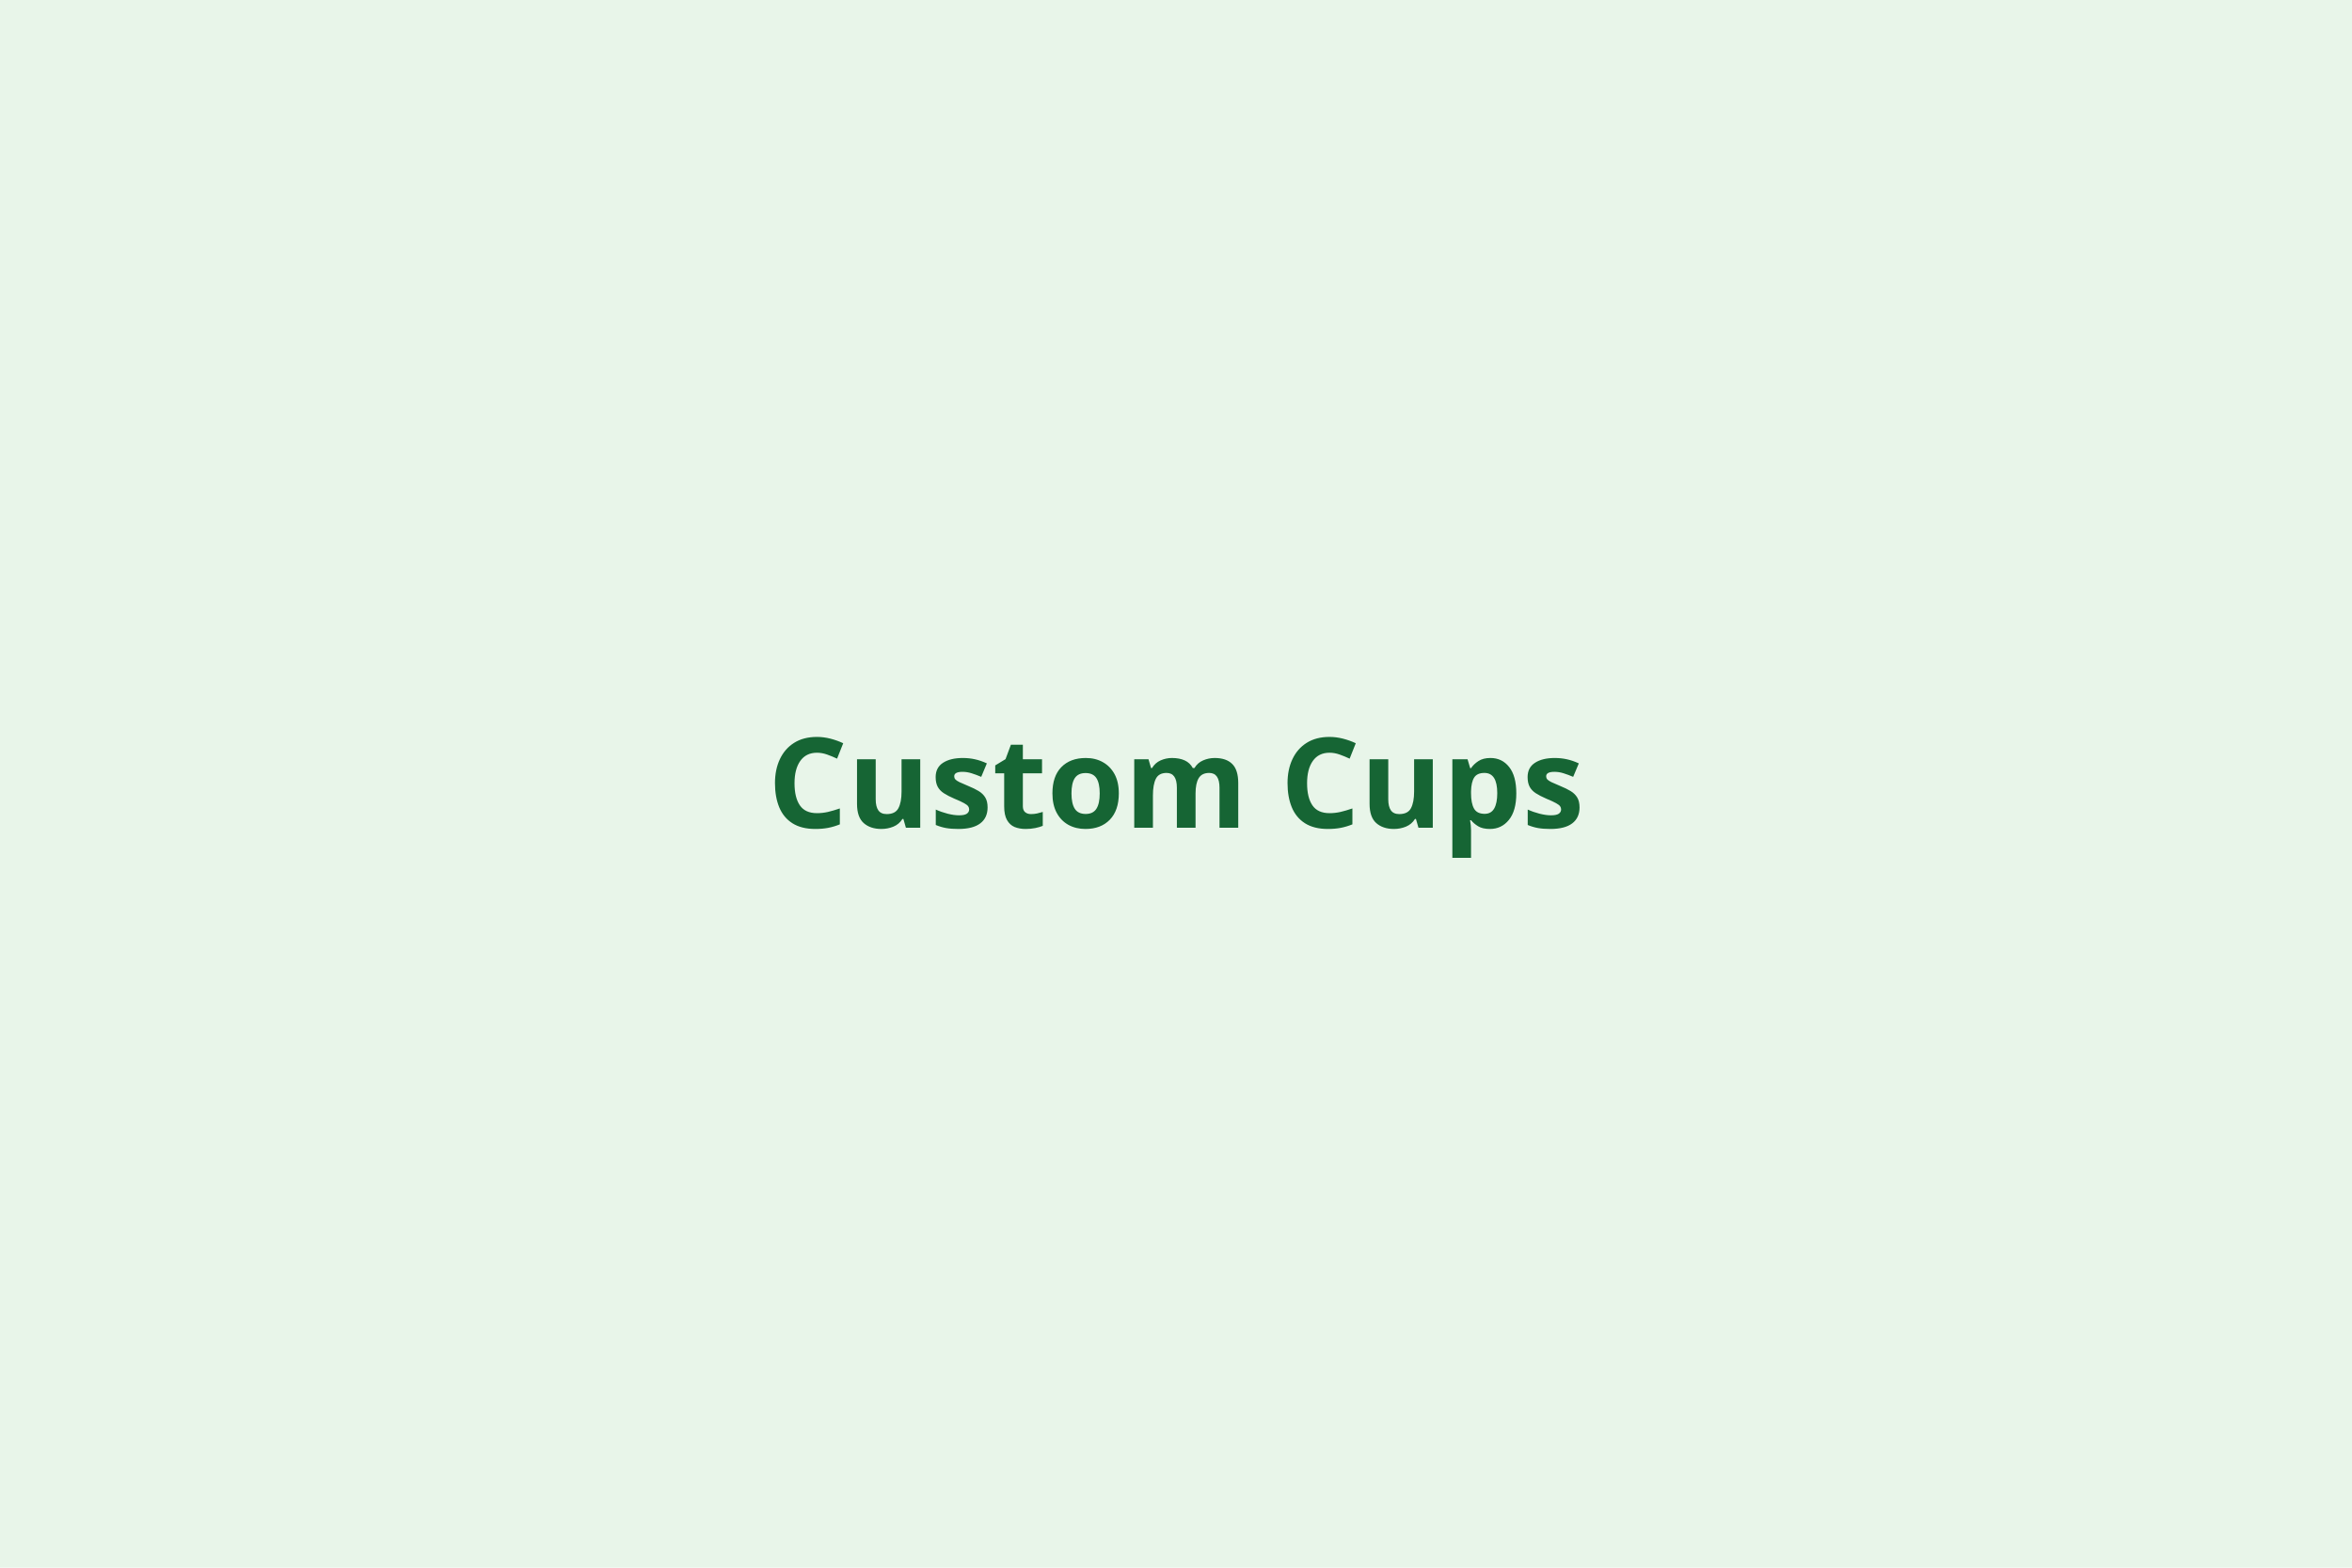
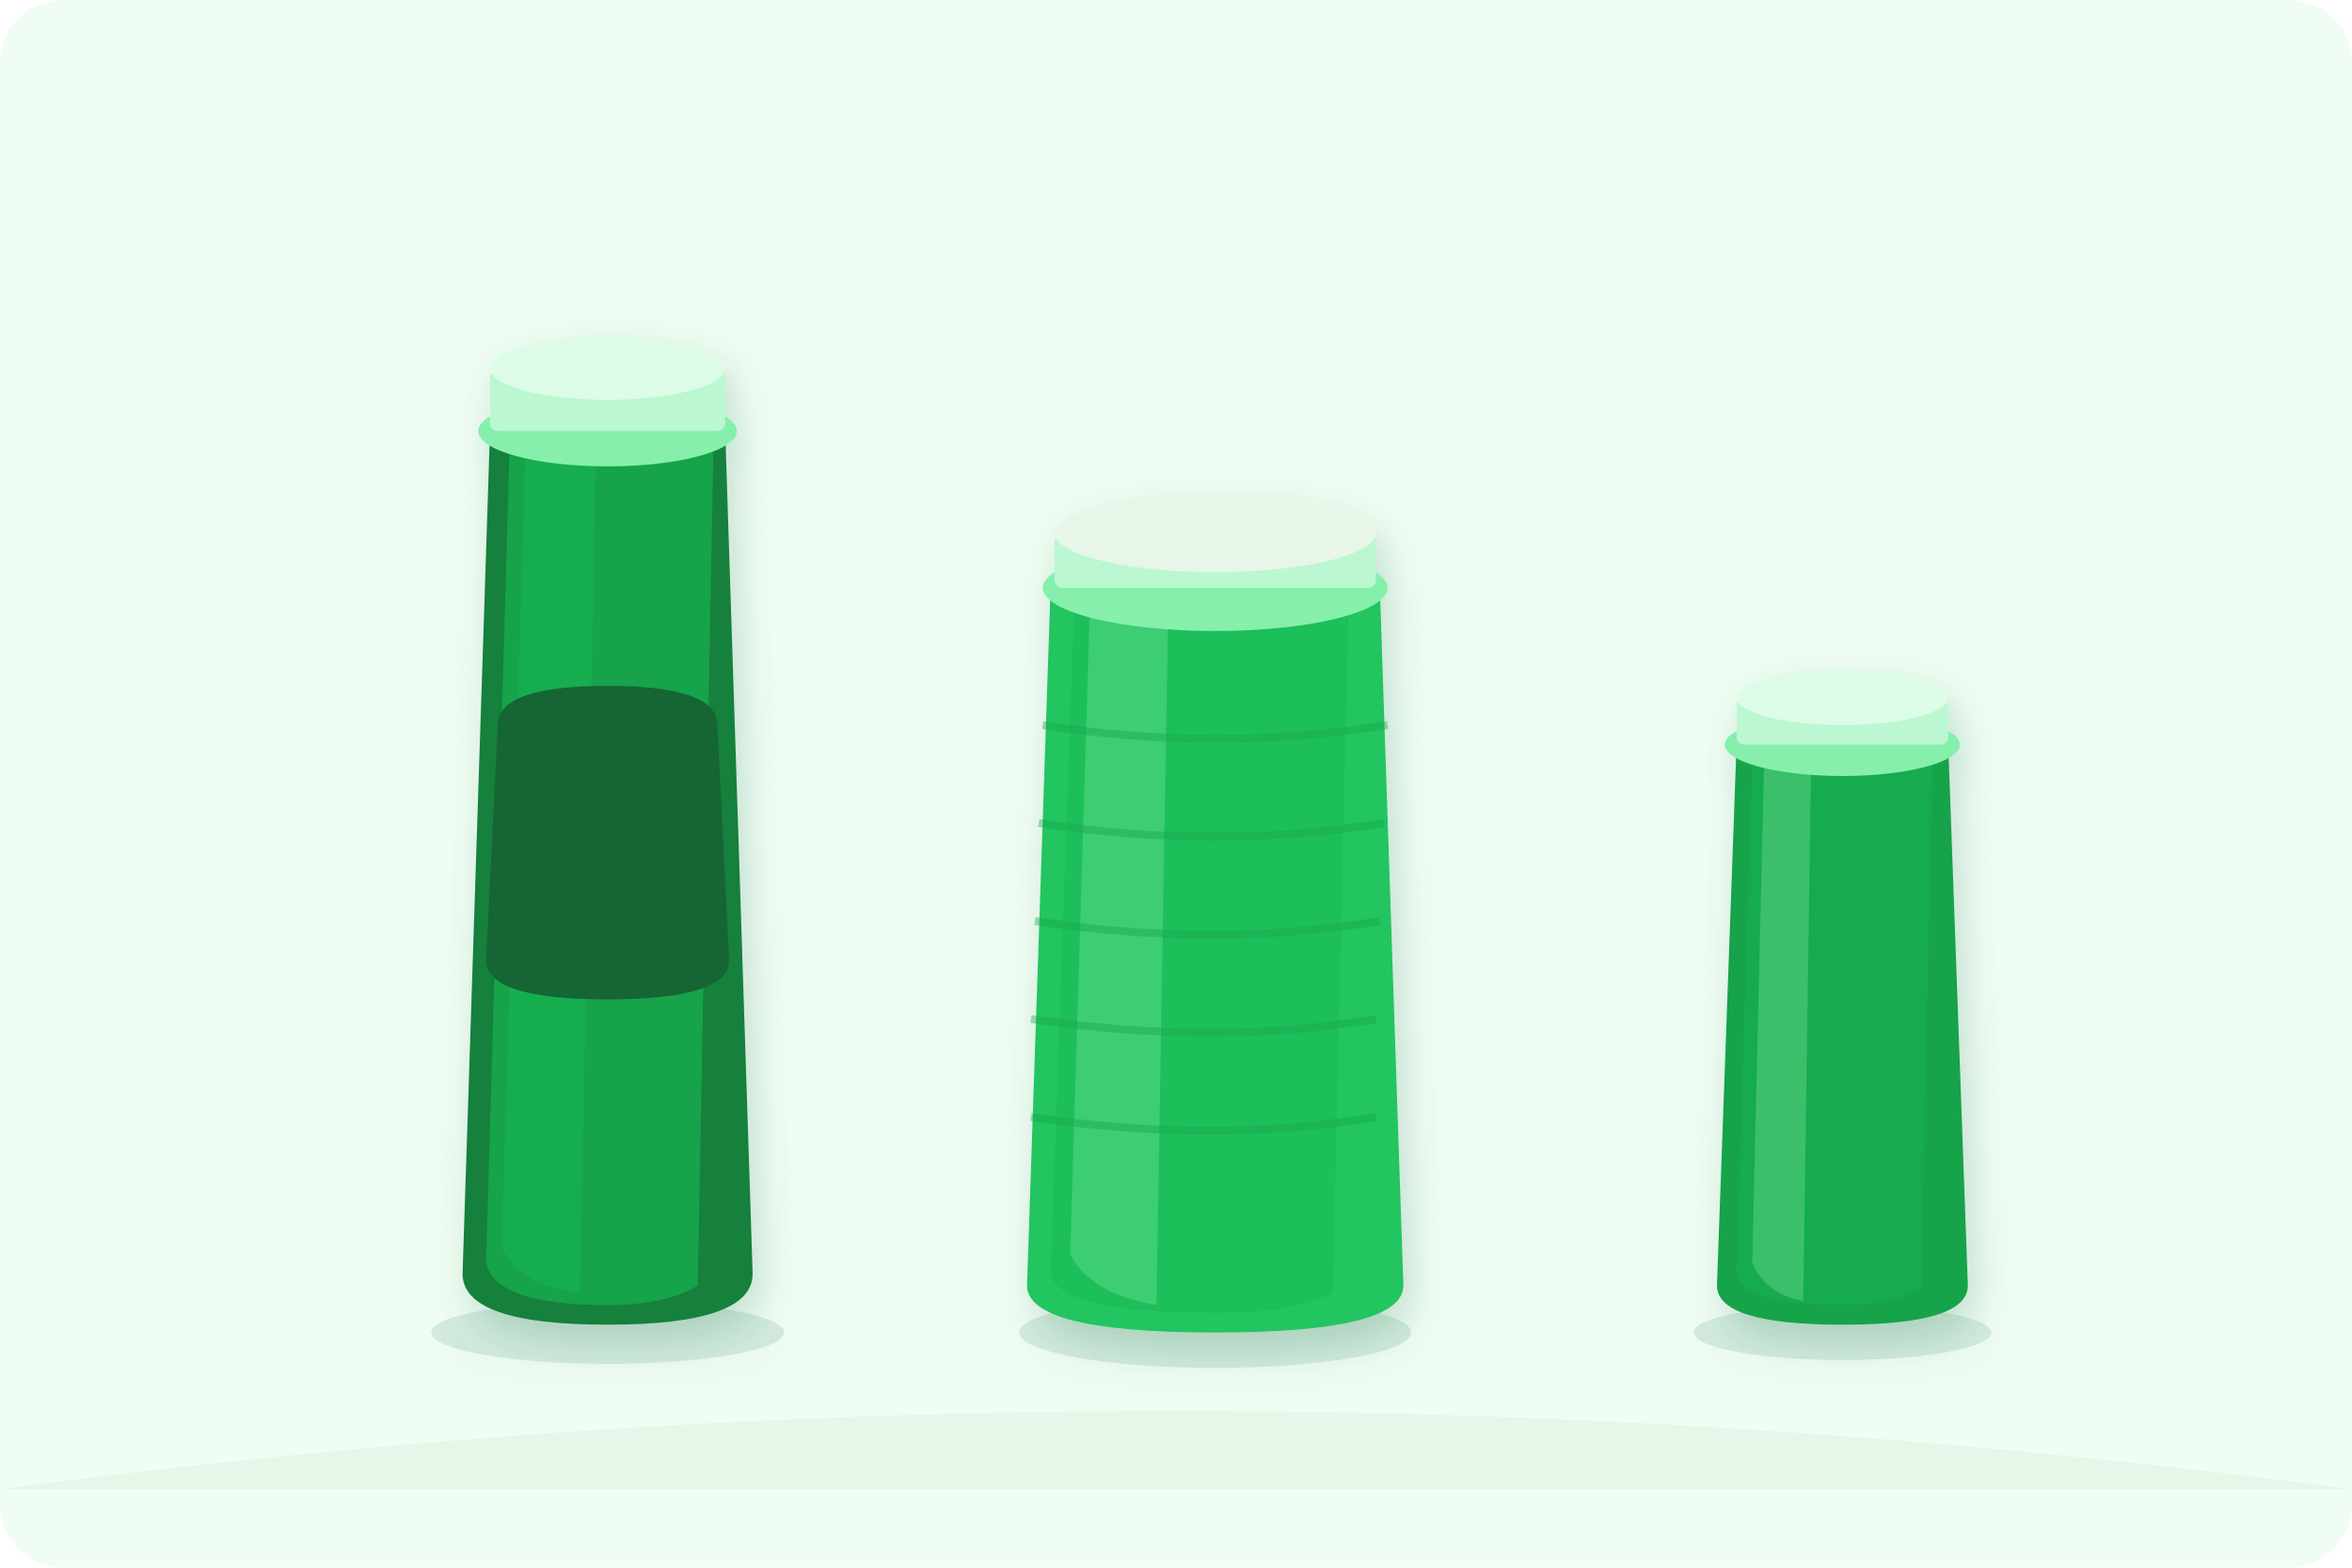
<svg xmlns="http://www.w3.org/2000/svg" width="600" height="400" viewBox="0 0 600 400">
-   <rect width="600" height="400" fill="#e8f5e9" />
-   <text x="50%" y="50%" text-anchor="middle" dy=".35em" font-family="system-ui,sans-serif" font-size="32" font-weight="600" fill="#166534">Custom Cups</text>
+   <defs>
+     <filter id="shCups" x="-10%" y="-10%" width="130%" height="130%">
+       <feDropShadow dx="2" dy="4" stdDeviation="5" flood-color="#166534" flood-opacity="0.2" />
+     </filter>
+   </defs>
+   <rect width="600" height="400" rx="16" fill="#f0fdf4" />
+   <path d="M0 380 Q300 340 600 380" fill="#e8f5e9" />
+   <g filter="url(#shCups)">
+     <ellipse cx="155" cy="340" rx="45" ry="8" fill="#166534" opacity="0.12" />
+     <path d="M125 110 L118 325 Q118 338 155 338 Q192 338 192 325 L185 110 Z" fill="#15803d" />
+     <path d="M130 114 L124 322 Q126 333 155 333 Q170 333 178 328 L182 114 Z" fill="#16a34a" />
+     <path d="M134 116 L128 318 Q132 328 148 330 L152 116 Z" fill="#22c55e" opacity="0.3" />
+     <path d="M127 185 L124 245 Q124 255 155 255 Q186 255 186 245 L183 185 Q183 175 155 175 Q127 175 127 185Z" fill="#166534" />
+     <ellipse cx="155" cy="110" rx="33" ry="9" fill="#86efac" />
+     <rect x="125" y="94" width="60" height="16" rx="2" fill="#bbf7d0" />
+     <ellipse cx="155" cy="94" rx="30" ry="8" fill="#dcfce7" />
+   </g>
+   <g filter="url(#shCups)">
+     <ellipse cx="310" cy="340" rx="50" ry="9" fill="#166534" opacity="0.12" />
+     <path d="M268 150 L262 328 Q262 340 310 340 Q358 340 358 328 L352 150 Z" fill="#22c55e" />
+     <path d="M274 154 L268 325 Q270 335 310 335 Q330 335 340 330 L344 154 Z" fill="#16a34a" opacity="0.2" />
+     <path d="M278 156 L273 320 Q278 330 295 333 L298 156 Z" fill="#86efac" opacity="0.3" />
+     <path d="M266 185 Q310 192 354 185" fill="none" stroke="#16a34a" stroke-width="2" opacity="0.4" />
+     <path d="M265 210 Q310 217 353 210" fill="none" stroke="#16a34a" stroke-width="2" opacity="0.4" />
+     <path d="M264 235 Q310 242 352 235" fill="none" stroke="#16a34a" stroke-width="2" opacity="0.4" />
+     <path d="M263 260 Q310 267 351 260" fill="none" stroke="#16a34a" stroke-width="2" opacity="0.4" />
+     <path d="M263 285 Q310 292 351 285" fill="none" stroke="#16a34a" stroke-width="2" opacity="0.4" />
+     <ellipse cx="310" cy="150" rx="44" ry="11" fill="#86efac" />
+     <rect x="269" y="136" width="82" height="14" rx="2" fill="#bbf7d0" />
+     <ellipse cx="310" cy="136" rx="41" ry="10" fill="#e8f5e9" />
+   </g>
+   <g filter="url(#shCups)">
+     <ellipse cx="470" cy="340" rx="38" ry="7" fill="#166534" opacity="0.12" />
+     <path d="M443 190 L438 328 Q438 338 470 338 Q502 338 502 328 L497 190 Z" fill="#16a34a" />
+     <path d="M447 194 L443 325 Q445 333 470 333 Q482 333 490 329 L493 194 Z" fill="#22c55e" opacity="0.25" />
+     <path d="M450 196 L447 322 Q450 330 460 332 L462 196 Z" fill="#86efac" opacity="0.3" />
+     <ellipse cx="470" cy="190" rx="30" ry="8" fill="#86efac" />
+     <rect x="443" y="178" width="54" height="12" rx="2" fill="#bbf7d0" />
+     <ellipse cx="470" cy="178" rx="27" ry="7" fill="#dcfce7" />
+   </g>
</svg>
